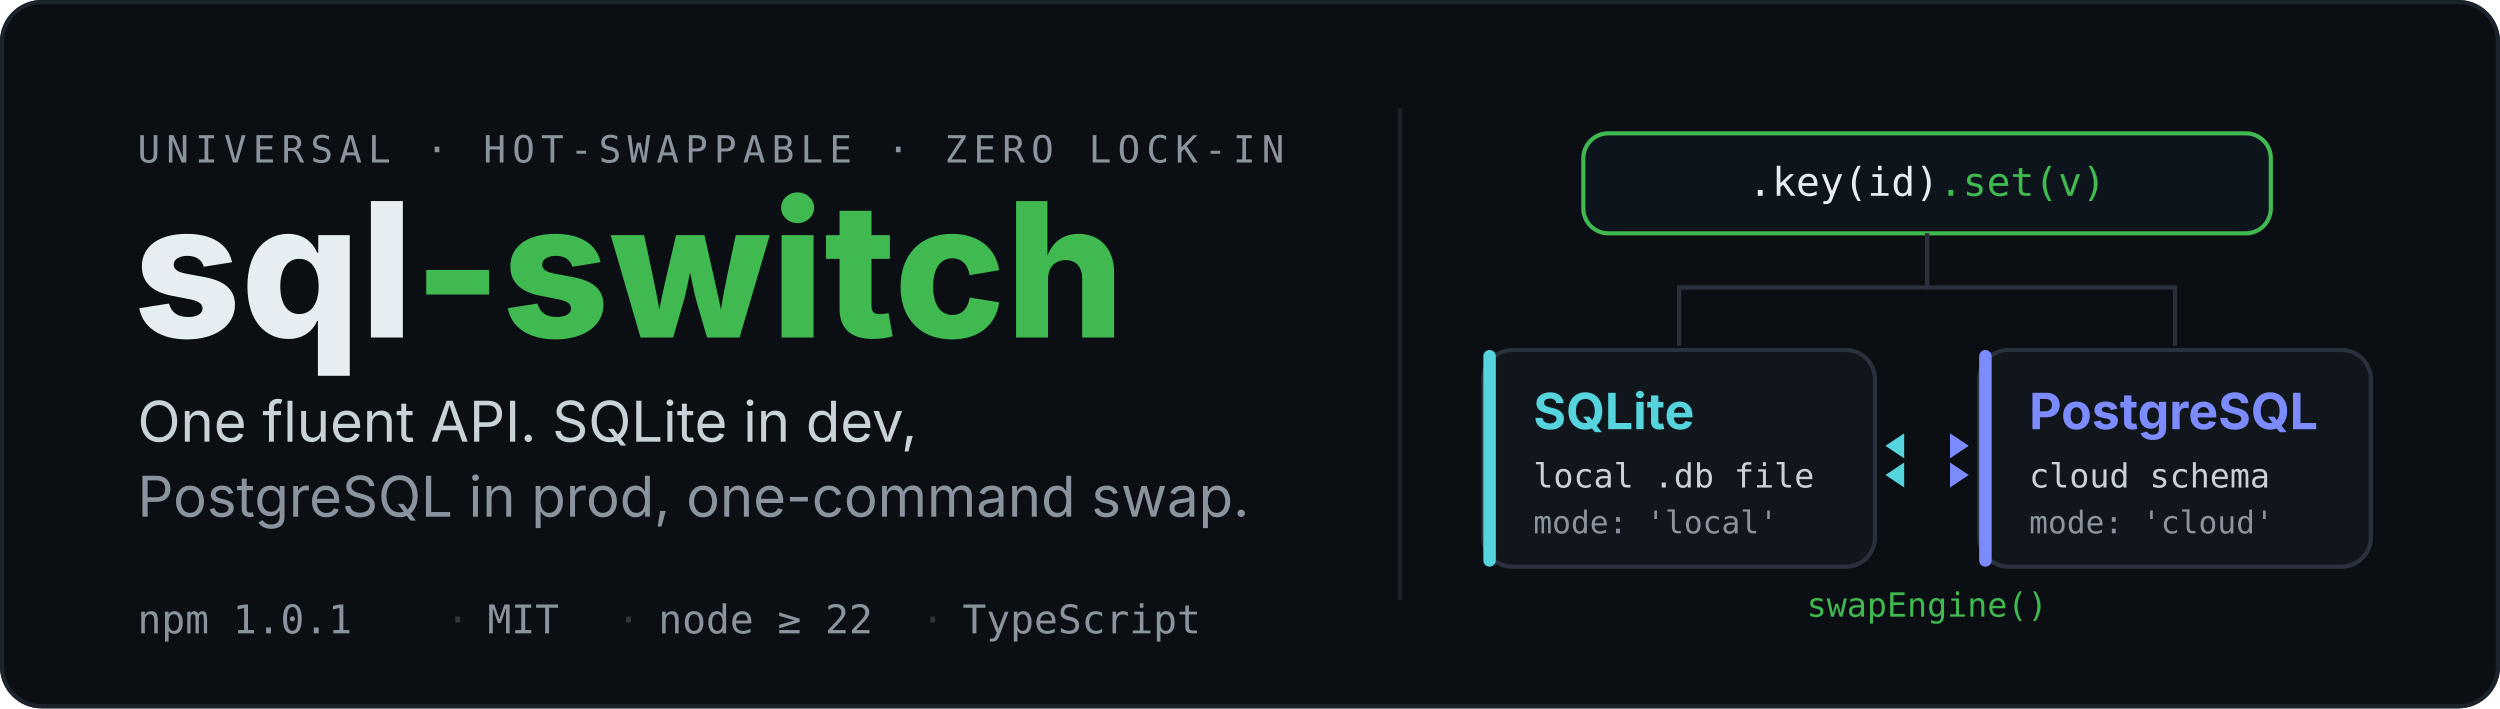
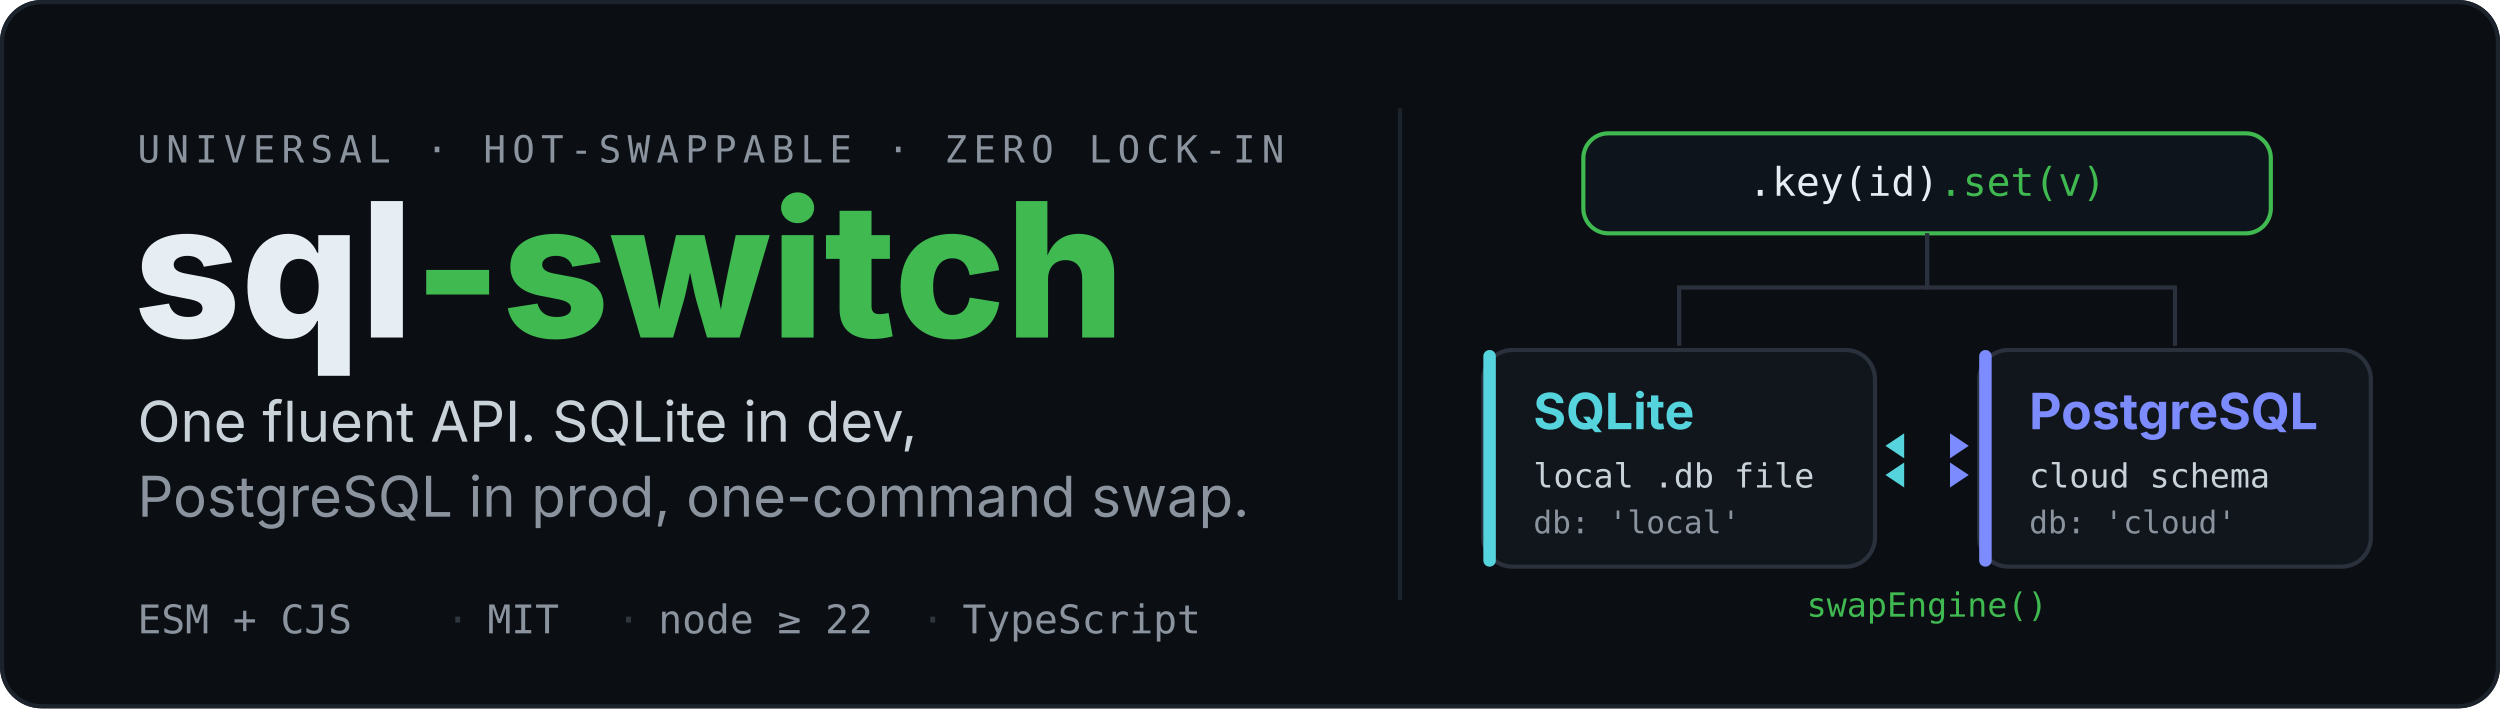
<svg xmlns="http://www.w3.org/2000/svg" width="1200" height="340" viewBox="0 0 1200 340" role="img" aria-labelledby="heroTitle heroDesc">
  <defs>
    <linearGradient id="swapArrow" x1="0" y1="0" x2="1" y2="0">
      <stop offset="0" stop-color="#56d4dd" />
      <stop offset="1" stop-color="#7c8cff" />
    </linearGradient>
  </defs>
  <rect x="0" y="0" width="1200" height="340" rx="20" fill="#0b0f14" />
  <rect x="1" y="1" width="1198" height="338" rx="19" fill="none" stroke="#1c232c" stroke-width="2" />
  <line x1="672" y1="52" x2="672" y2="288" stroke="#1c232c" stroke-width="2" />
  <g transform="translate(64 0)" font-family="-apple-system, BlinkMacSystemFont, 'Segoe UI', sans-serif">
    <text x="2" y="78" font-family="ui-monospace, SFMono-Regular, Menlo, monospace" font-size="18" letter-spacing="3" fill="#8b949e">UNIVERSAL · HOT-SWAPPABLE · ZERO LOCK-IN</text>
    <text x="0" y="162" font-size="90" font-weight="800" fill="#e6edf3">sql<tspan fill="#3fb950">-switch</tspan>
    </text>
    <text x="2" y="212" font-size="27" fill="#c9d1d9">One fluent API. SQLite in dev,</text>
    <text x="2" y="248" font-size="27" fill="#8b949e">PostgreSQL in prod, one-command swap.</text>
    <g font-family="ui-monospace, SFMono-Regular, Menlo, monospace" font-size="19" fill="#8b949e">
-       <text x="2" y="304">npm 1.0.1</text>
+       <text x="2" y="304">ESM + CJS</text>
      <text x="150" y="304" fill="#30363d">·</text>
      <text x="170" y="304">MIT</text>
      <text x="232" y="304" fill="#30363d">·</text>
      <text x="252" y="304">node ≥ 22</text>
      <text x="378" y="304" fill="#30363d">·</text>
      <text x="398" y="304">TypeScript</text>
    </g>
  </g>
  <g font-family="ui-monospace, SFMono-Regular, Menlo, monospace">
    <rect x="760" y="64" width="330" height="48" rx="12" fill="#0e141b" stroke="#3fb950" stroke-width="2" />
    <text x="925" y="94" text-anchor="middle" font-size="19" fill="#e6edf3">.key(id)<tspan fill="#3fb950">.set(v)</tspan>
    </text>
    <path d="M925 112 V138 H806 V166" fill="none" stroke="#2a313c" stroke-width="2" />
    <path d="M925 112 V138 H1044 V166" fill="none" stroke="#2a313c" stroke-width="2" />
    <rect x="712" y="168" width="188" height="104" rx="14" fill="#11161d" stroke="#2a313c" stroke-width="2" />
    <rect x="712" y="168" width="6" height="104" rx="3" fill="#56d4dd" />
    <text x="736" y="206" font-family="-apple-system, BlinkMacSystemFont, 'Segoe UI', sans-serif" font-size="24" font-weight="700" fill="#56d4dd">SQLite</text>
    <text x="736" y="234" font-size="16" fill="#c9d1d9">local .db file</text>
-     <text x="736" y="256" font-size="15" fill="#8b949e">mode: 'local'</text>
+     <text x="736" y="256" font-size="15" fill="#8b949e">db: 'local'</text>
    <rect x="950" y="168" width="188" height="104" rx="14" fill="#11161d" stroke="#2a313c" stroke-width="2" />
    <rect x="950" y="168" width="6" height="104" rx="3" fill="#7c8cff" />
    <text x="974" y="206" font-family="-apple-system, BlinkMacSystemFont, 'Segoe UI', sans-serif" font-size="24" font-weight="700" fill="#7c8cff">PostgreSQL</text>
    <text x="974" y="234" font-size="16" fill="#c9d1d9">cloud schema</text>
-     <text x="974" y="256" font-size="15" fill="#8b949e">mode: 'cloud'</text>
+     <text x="974" y="256" font-size="15" fill="#8b949e">db: 'cloud'</text>
    <path d="M905 214 H945" stroke="url(#swapArrow)" stroke-width="2.5" fill="none" />
    <path d="M905 214 l9 -6 v12 z" fill="#56d4dd" />
    <path d="M945 214 l-9 -6 v12 z" fill="#7c8cff" />
    <path d="M905 228 H945" stroke="url(#swapArrow)" stroke-width="2.5" fill="none" />
    <path d="M945 228 l-9 -6 v12 z" fill="#7c8cff" />
    <path d="M905 228 l9 -6 v12 z" fill="#56d4dd" />
    <text x="925" y="296" text-anchor="middle" font-size="16" fill="#3fb950">swapEngine()</text>
  </g>
</svg>
